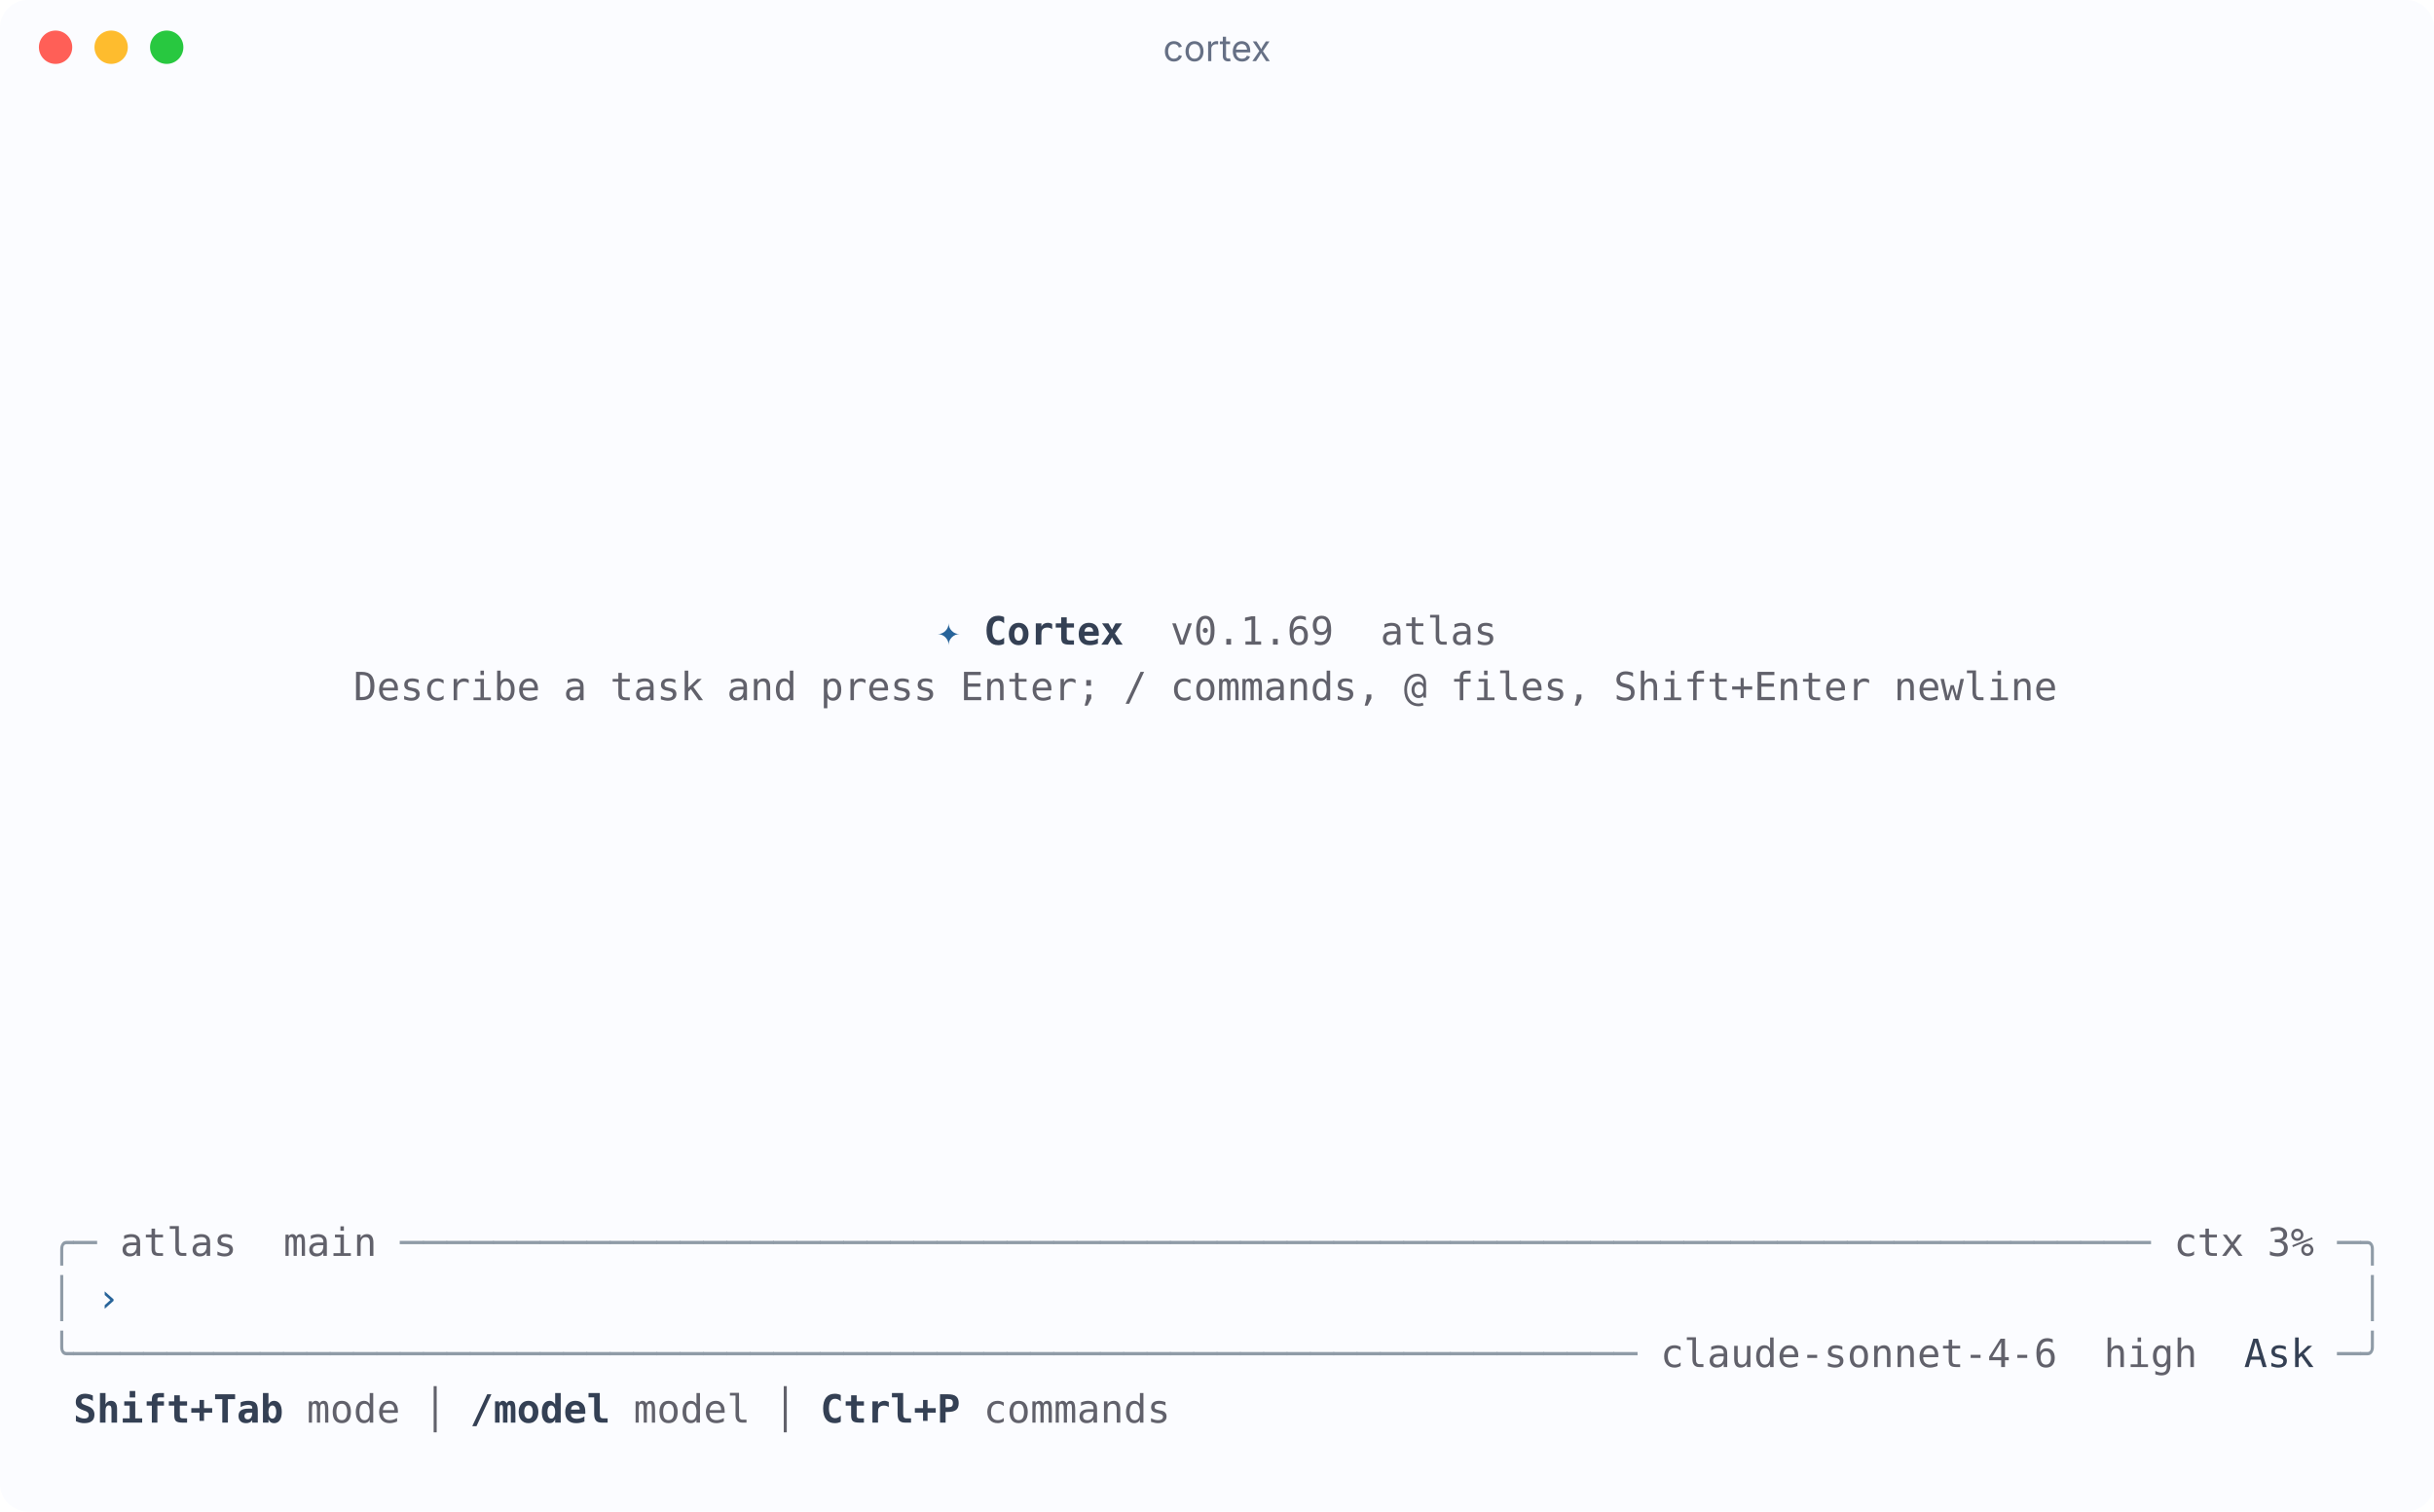
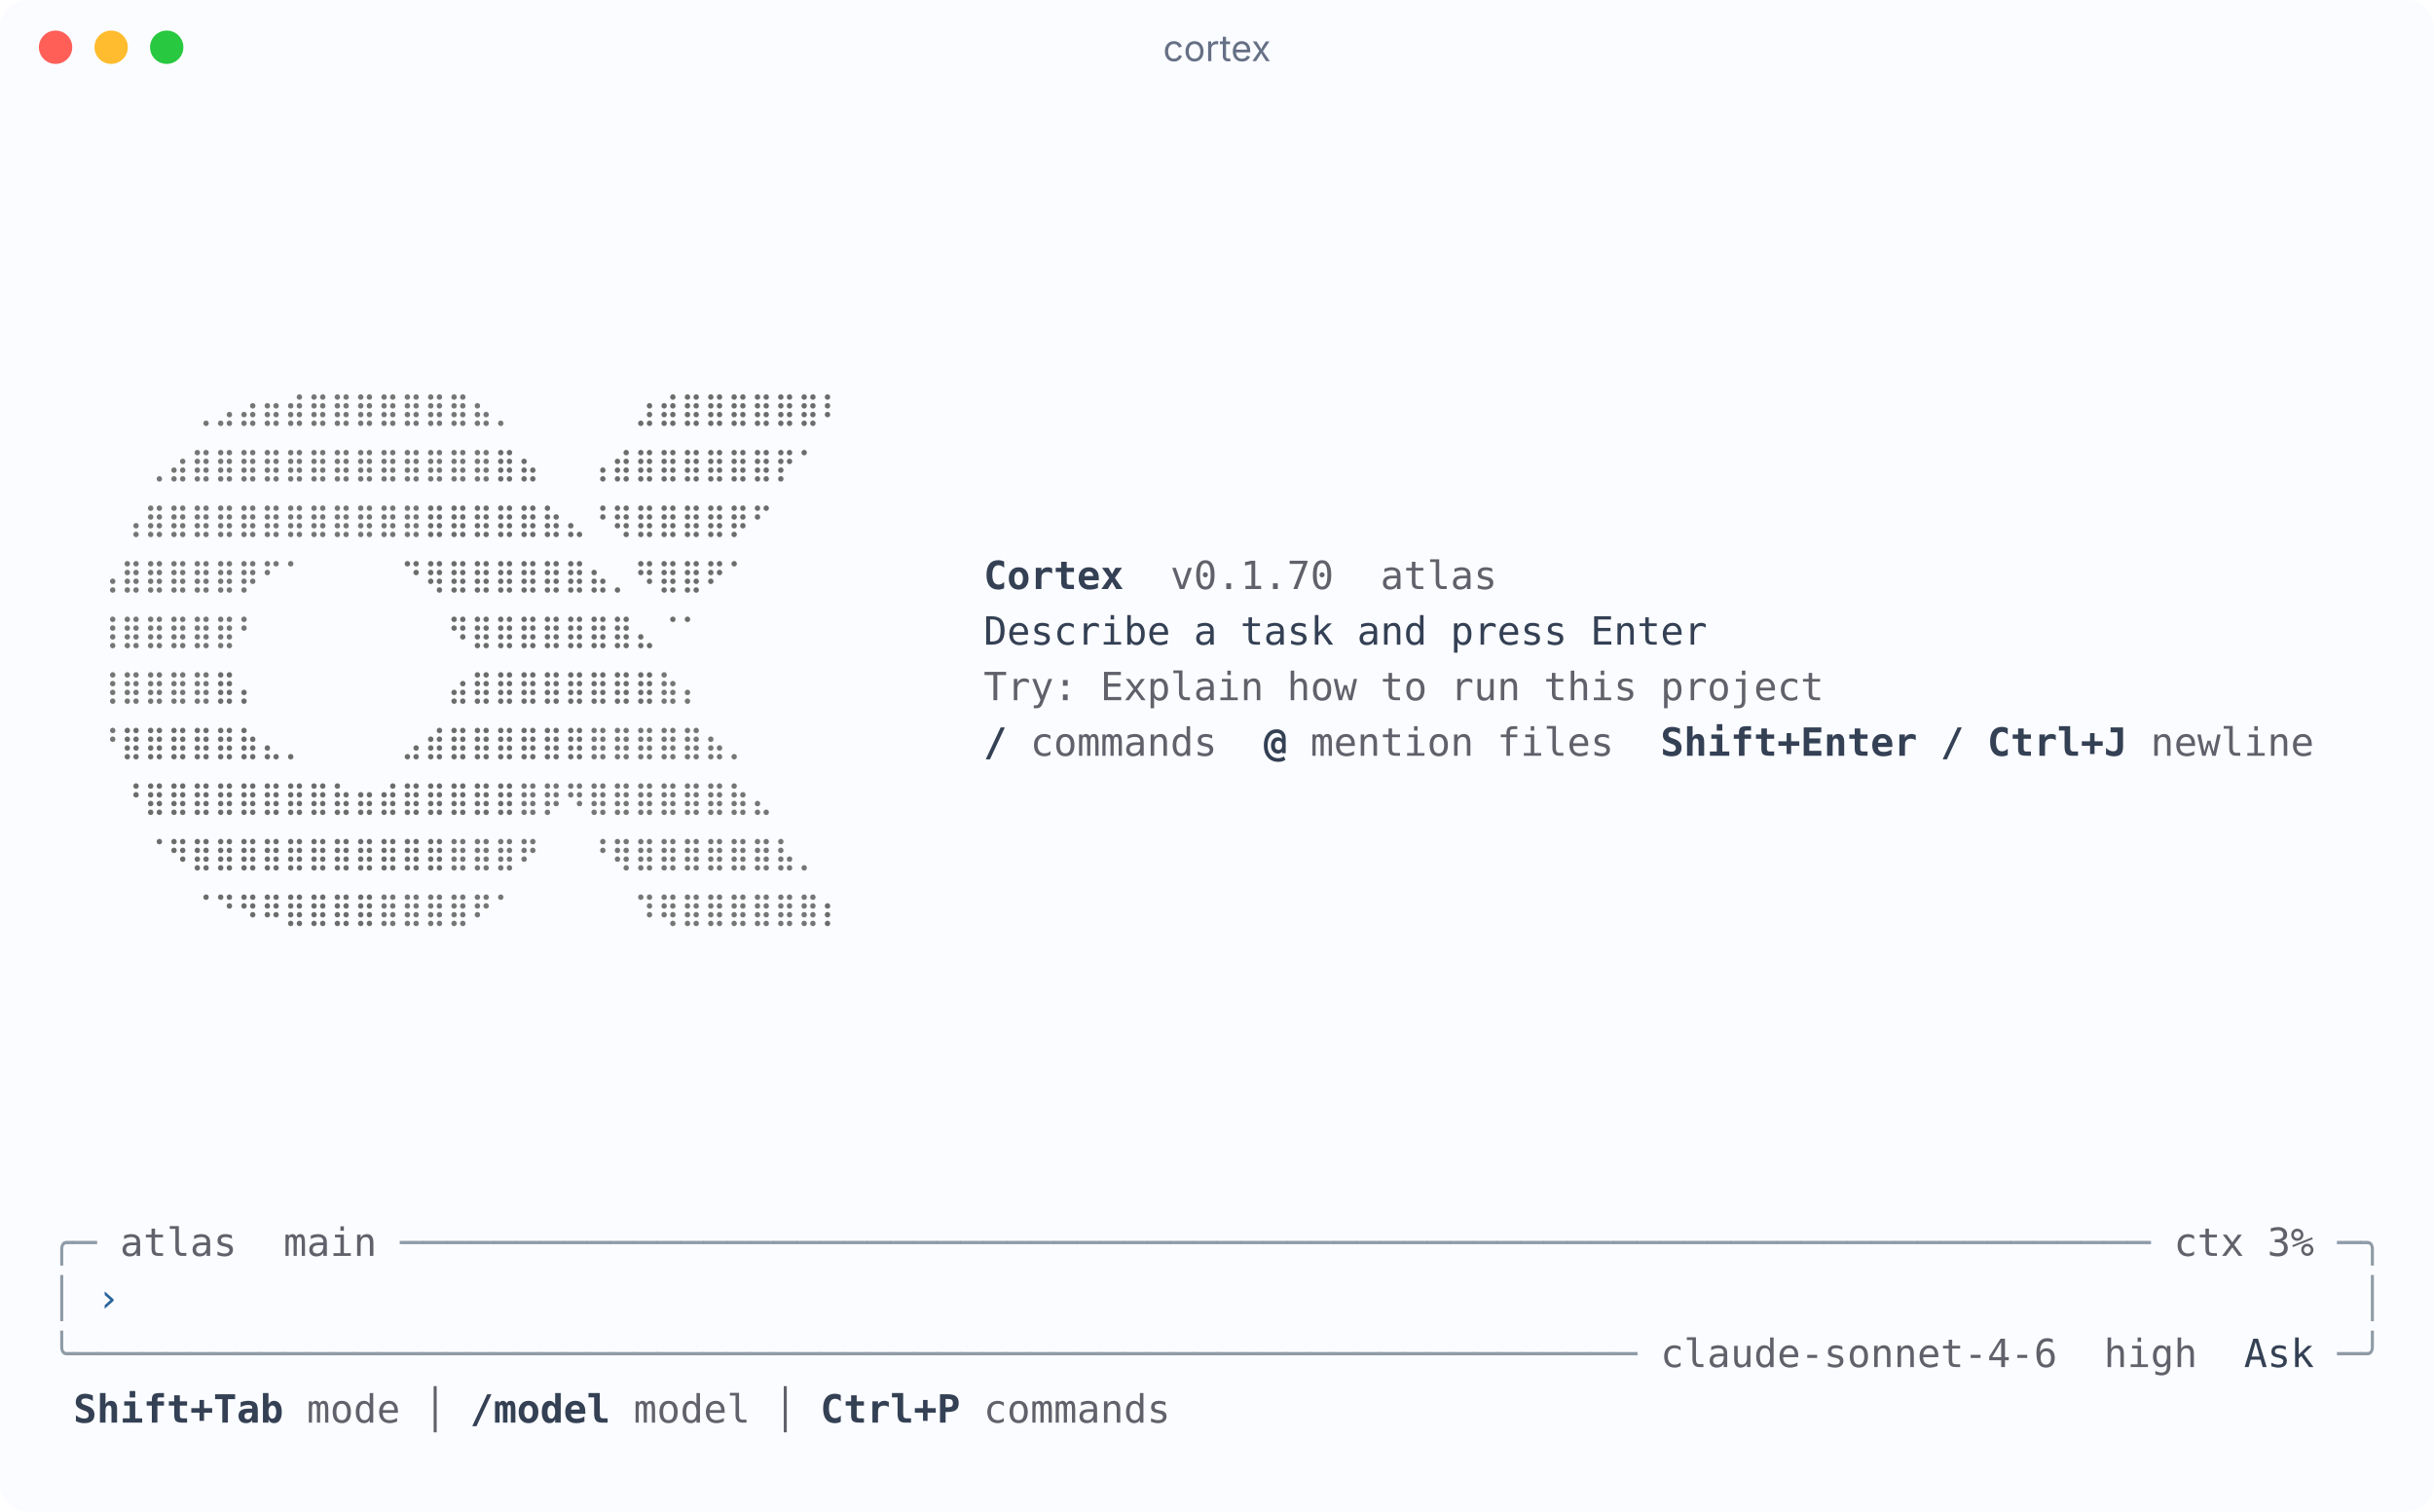
<svg xmlns="http://www.w3.org/2000/svg" width="876" height="544" viewBox="0 0 876 544" role="img" aria-label="cortex">
  <rect width="876" height="544" rx="10" fill="#fbfcff" />
  <circle cx="20" cy="17" r="6" fill="#ff5f57" />
  <circle cx="40" cy="17" r="6" fill="#febc2e" />
  <circle cx="60" cy="17" r="6" fill="#28c840" />
  <text x="438" y="22" text-anchor="middle" fill="#667085" font-family="-apple-system, Segoe UI, sans-serif" font-size="13">cortex</text>
  <g font-family="'SF Mono', Menlo, Consolas, 'DejaVu Sans Mono', 'PingFang SC', 'Noto Sans Mono CJK SC', monospace" font-size="14" xml:space="preserve">
-     <text x="337.2" y="232" fill="#28649a">✦</text>
-     <text x="354" y="232" fill="#344054" font-weight="700">C</text>
-     <text x="362.4" y="232" fill="#344054" font-weight="700">o</text>
-     <text x="370.8" y="232" fill="#344054" font-weight="700">r</text>
-     <text x="379.2" y="232" fill="#344054" font-weight="700">t</text>
-     <text x="387.6" y="232" fill="#344054" font-weight="700">e</text>
-     <text x="396" y="232" fill="#344054" font-weight="700">x</text>
-     <text x="421.2" y="232" fill="#61616b">v</text>
-     <text x="429.6" y="232" fill="#61616b">0</text>
-     <text x="438" y="232" fill="#61616b">.</text>
-     <text x="446.4" y="232" fill="#61616b">1</text>
-     <text x="454.8" y="232" fill="#61616b">.</text>
-     <text x="463.2" y="232" fill="#61616b">6</text>
-     <text x="471.6" y="232" fill="#61616b">9</text>
-     <text x="496.8" y="232" fill="#61616b">a</text>
-     <text x="505.2" y="232" fill="#61616b">t</text>
-     <text x="513.6" y="232" fill="#61616b">l</text>
-     <text x="522" y="232" fill="#61616b">a</text>
-     <text x="530.4" y="232" fill="#61616b">s</text>
-     <text x="127.2" y="252" fill="#61616b">D</text>
-     <text x="135.6" y="252" fill="#61616b">e</text>
-     <text x="144" y="252" fill="#61616b">s</text>
-     <text x="152.4" y="252" fill="#61616b">c</text>
-     <text x="160.8" y="252" fill="#61616b">r</text>
-     <text x="169.2" y="252" fill="#61616b">i</text>
-     <text x="177.6" y="252" fill="#61616b">b</text>
-     <text x="186" y="252" fill="#61616b">e</text>
-     <text x="202.8" y="252" fill="#61616b">a</text>
-     <text x="219.6" y="252" fill="#61616b">t</text>
-     <text x="228" y="252" fill="#61616b">a</text>
-     <text x="236.4" y="252" fill="#61616b">s</text>
-     <text x="244.8" y="252" fill="#61616b">k</text>
-     <text x="261.6" y="252" fill="#61616b">a</text>
-     <text x="270" y="252" fill="#61616b">n</text>
-     <text x="278.4" y="252" fill="#61616b">d</text>
-     <text x="295.2" y="252" fill="#61616b">p</text>
-     <text x="303.6" y="252" fill="#61616b">r</text>
-     <text x="312" y="252" fill="#61616b">e</text>
-     <text x="320.4" y="252" fill="#61616b">s</text>
-     <text x="328.8" y="252" fill="#61616b">s</text>
-     <text x="345.6" y="252" fill="#61616b">E</text>
-     <text x="354" y="252" fill="#61616b">n</text>
-     <text x="362.4" y="252" fill="#61616b">t</text>
-     <text x="370.8" y="252" fill="#61616b">e</text>
-     <text x="379.2" y="252" fill="#61616b">r</text>
-     <text x="387.6" y="252" fill="#61616b">;</text>
-     <text x="404.4" y="252" fill="#61616b">/</text>
-     <text x="421.2" y="252" fill="#61616b">c</text>
-     <text x="429.6" y="252" fill="#61616b">o</text>
-     <text x="438" y="252" fill="#61616b">m</text>
-     <text x="446.4" y="252" fill="#61616b">m</text>
-     <text x="454.8" y="252" fill="#61616b">a</text>
-     <text x="463.2" y="252" fill="#61616b">n</text>
-     <text x="471.6" y="252" fill="#61616b">d</text>
-     <text x="480" y="252" fill="#61616b">s</text>
-     <text x="488.4" y="252" fill="#61616b">,</text>
-     <text x="505.2" y="252" fill="#61616b">@</text>
-     <text x="522" y="252" fill="#61616b">f</text>
-     <text x="530.4" y="252" fill="#61616b">i</text>
-     <text x="538.8" y="252" fill="#61616b">l</text>
-     <text x="547.2" y="252" fill="#61616b">e</text>
-     <text x="555.6" y="252" fill="#61616b">s</text>
-     <text x="564" y="252" fill="#61616b">,</text>
-     <text x="580.8" y="252" fill="#61616b">S</text>
-     <text x="589.2" y="252" fill="#61616b">h</text>
-     <text x="597.6" y="252" fill="#61616b">i</text>
-     <text x="606" y="252" fill="#61616b">f</text>
-     <text x="614.4" y="252" fill="#61616b">t</text>
-     <text x="622.8" y="252" fill="#61616b">+</text>
-     <text x="631.2" y="252" fill="#61616b">E</text>
-     <text x="639.6" y="252" fill="#61616b">n</text>
+     <text x="68.4" y="152" fill="#767676">⢀</text>
+     <text x="76.8" y="152" fill="#767676">⣠</text>
+     <text x="85.2" y="152" fill="#767676">⣴</text>
+     <text x="93.6" y="152" fill="#767676">⣶</text>
+     <text x="102" y="152" fill="#767676">⣾</text>
+     <text x="110.4" y="152" fill="#767676">⣿</text>
+     <text x="118.8" y="152" fill="#767676">⣿</text>
+     <text x="127.2" y="152" fill="#767676">⣿</text>
+     <text x="135.6" y="152" fill="#767676">⣿</text>
+     <text x="144" y="152" fill="#767676">⣿</text>
+     <text x="152.4" y="152" fill="#767676">⣿</text>
+     <text x="160.8" y="152" fill="#767676">⣿</text>
+     <text x="169.2" y="152" fill="#767676">⣦</text>
+     <text x="177.6" y="152" fill="#767676">⡀</text>
+     <text x="228" y="152" fill="#6c6c6c">⣰</text>
+     <text x="236.4" y="152" fill="#6c6c6c">⣾</text>
+     <text x="244.8" y="152" fill="#6c6c6c">⣿</text>
+     <text x="253.2" y="152" fill="#6c6c6c">⣿</text>
+     <text x="261.6" y="152" fill="#6c6c6c">⣿</text>
+     <text x="270" y="152" fill="#6c6c6c">⣿</text>
+     <text x="278.4" y="152" fill="#6c6c6c">⣿</text>
+     <text x="286.8" y="152" fill="#6c6c6c">⣿</text>
+     <text x="295.2" y="152" fill="#6c6c6c">⠇</text>
+     <text x="51.6" y="172" fill="#767676">⢀</text>
+     <text x="60" y="172" fill="#767676">⣴</text>
+     <text x="68.4" y="172" fill="#767676">⣿</text>
+     <text x="76.8" y="172" fill="#767676">⣿</text>
+     <text x="85.2" y="172" fill="#767676">⣿</text>
+     <text x="93.6" y="172" fill="#767676">⣿</text>
+     <text x="102" y="172" fill="#767676">⣿</text>
+     <text x="110.4" y="172" fill="#767676">⣿</text>
+     <text x="118.8" y="172" fill="#767676">⣿</text>
+     <text x="127.2" y="172" fill="#767676">⣿</text>
+     <text x="135.6" y="172" fill="#767676">⣿</text>
+     <text x="144" y="172" fill="#767676">⣿</text>
+     <text x="152.4" y="172" fill="#767676">⣿</text>
+     <text x="160.8" y="172" fill="#767676">⣿</text>
+     <text x="169.2" y="172" fill="#767676">⣿</text>
+     <text x="177.6" y="172" fill="#6c6c6c">⣿</text>
+     <text x="186" y="172" fill="#6c6c6c">⣦</text>
+     <text x="211.2" y="172" fill="#6c6c6c">⢠</text>
+     <text x="219.6" y="172" fill="#6c6c6c">⣾</text>
+     <text x="228" y="172" fill="#6c6c6c">⣿</text>
+     <text x="236.4" y="172" fill="#6c6c6c">⣿</text>
+     <text x="244.8" y="172" fill="#6c6c6c">⣿</text>
+     <text x="253.2" y="172" fill="#6c6c6c">⣿</text>
+     <text x="261.6" y="172" fill="#6c6c6c">⣿</text>
+     <text x="270" y="172" fill="#6c6c6c">⣿</text>
+     <text x="278.4" y="172" fill="#6c6c6c">⡟</text>
+     <text x="286.8" y="172" fill="#6c6c6c">⠁</text>
+     <text x="43.2" y="192" fill="#767676">⢠</text>
+     <text x="51.6" y="192" fill="#767676">⣿</text>
+     <text x="60" y="192" fill="#767676">⣿</text>
+     <text x="68.4" y="192" fill="#767676">⣿</text>
+     <text x="76.8" y="192" fill="#767676">⣿</text>
+     <text x="85.2" y="192" fill="#767676">⣿</text>
+     <text x="93.6" y="192" fill="#767676">⣿</text>
+     <text x="102" y="192" fill="#767676">⣿</text>
+     <text x="110.4" y="192" fill="#767676">⣿</text>
+     <text x="118.8" y="192" fill="#767676">⣿</text>
+     <text x="127.2" y="192" fill="#767676">⣿</text>
+     <text x="135.6" y="192" fill="#767676">⣿</text>
+     <text x="144" y="192" fill="#767676">⣿</text>
+     <text x="152.4" y="192" fill="#6c6c6c">⣿</text>
+     <text x="160.8" y="192" fill="#6c6c6c">⣿</text>
+     <text x="169.2" y="192" fill="#6c6c6c">⣿</text>
+     <text x="177.6" y="192" fill="#6c6c6c">⣿</text>
+     <text x="186" y="192" fill="#6c6c6c">⣿</text>
+     <text x="194.4" y="192" fill="#6c6c6c">⣷</text>
+     <text x="202.8" y="192" fill="#6c6c6c">⣄</text>
+     <text x="211.2" y="192" fill="#6c6c6c">⠘</text>
+     <text x="219.6" y="192" fill="#6c6c6c">⢿</text>
+     <text x="228" y="192" fill="#6c6c6c">⣿</text>
+     <text x="236.4" y="192" fill="#6c6c6c">⣿</text>
+     <text x="244.8" y="192" fill="#6c6c6c">⣿</text>
+     <text x="253.2" y="192" fill="#6c6c6c">⣿</text>
+     <text x="261.6" y="192" fill="#6c6c6c">⡿</text>
+     <text x="270" y="192" fill="#6c6c6c">⠋</text>
+     <text x="34.8" y="212" fill="#767676">⢠</text>
+     <text x="43.2" y="212" fill="#767676">⣿</text>
+     <text x="51.6" y="212" fill="#767676">⣿</text>
+     <text x="60" y="212" fill="#767676">⣿</text>
+     <text x="68.4" y="212" fill="#767676">⣿</text>
+     <text x="76.8" y="212" fill="#767676">⣿</text>
+     <text x="85.2" y="212" fill="#767676">⡿</text>
+     <text x="93.6" y="212" fill="#767676">⠋</text>
+     <text x="102" y="212" fill="#767676">⠁</text>
+     <text x="144" y="212" fill="#6c6c6c">⠙</text>
+     <text x="152.4" y="212" fill="#6c6c6c">⢿</text>
+     <text x="160.8" y="212" fill="#6c6c6c">⣿</text>
+     <text x="169.2" y="212" fill="#6c6c6c">⣿</text>
+     <text x="177.6" y="212" fill="#6c6c6c">⣿</text>
+     <text x="186" y="212" fill="#6c6c6c">⣿</text>
+     <text x="194.4" y="212" fill="#6c6c6c">⣿</text>
+     <text x="202.8" y="212" fill="#6c6c6c">⣿</text>
+     <text x="211.2" y="212" fill="#6c6c6c">⣦</text>
+     <text x="219.6" y="212" fill="#6c6c6c">⡀</text>
+     <text x="228" y="212" fill="#6c6c6c">⠻</text>
+     <text x="236.4" y="212" fill="#6c6c6c">⣿</text>
+     <text x="244.8" y="212" fill="#6c6c6c">⣿</text>
+     <text x="253.2" y="212" fill="#6c6c6c">⠟</text>
+     <text x="261.6" y="212" fill="#6c6c6c">⠁</text>
+     <text x="354" y="212" fill="#344054" font-weight="700">C</text>
+     <text x="362.4" y="212" fill="#344054" font-weight="700">o</text>
+     <text x="370.8" y="212" fill="#344054" font-weight="700">r</text>
+     <text x="379.2" y="212" fill="#344054" font-weight="700">t</text>
+     <text x="387.6" y="212" fill="#344054" font-weight="700">e</text>
+     <text x="396" y="212" fill="#344054" font-weight="700">x</text>
+     <text x="421.2" y="212" fill="#61616b">v</text>
+     <text x="429.6" y="212" fill="#61616b">0</text>
+     <text x="438" y="212" fill="#61616b">.</text>
+     <text x="446.4" y="212" fill="#61616b">1</text>
+     <text x="454.8" y="212" fill="#61616b">.</text>
+     <text x="463.2" y="212" fill="#61616b">7</text>
+     <text x="471.6" y="212" fill="#61616b">0</text>
+     <text x="496.8" y="212" fill="#61616b">a</text>
+     <text x="505.2" y="212" fill="#61616b">t</text>
+     <text x="513.6" y="212" fill="#61616b">l</text>
+     <text x="522" y="212" fill="#61616b">a</text>
+     <text x="530.4" y="212" fill="#61616b">s</text>
+     <text x="34.8" y="232" fill="#767676">⢸</text>
+     <text x="43.2" y="232" fill="#767676">⣿</text>
+     <text x="51.6" y="232" fill="#767676">⣿</text>
+     <text x="60" y="232" fill="#767676">⣿</text>
+     <text x="68.4" y="232" fill="#767676">⣿</text>
+     <text x="76.8" y="232" fill="#767676">⣿</text>
+     <text x="85.2" y="232" fill="#767676">⠃</text>
+     <text x="160.8" y="232" fill="#6c6c6c">⠻</text>
+     <text x="169.2" y="232" fill="#6c6c6c">⣿</text>
+     <text x="177.6" y="232" fill="#6c6c6c">⣿</text>
+     <text x="186" y="232" fill="#6c6c6c">⣿</text>
+     <text x="194.4" y="232" fill="#6c6c6c">⣿</text>
+     <text x="202.8" y="232" fill="#6c6c6c">⣿</text>
+     <text x="211.2" y="232" fill="#6c6c6c">⣿</text>
+     <text x="219.6" y="232" fill="#6c6c6c">⣿</text>
+     <text x="228" y="232" fill="#6c6c6c">⣄</text>
+     <text x="236.4" y="232" fill="#6c6c6c">⠈</text>
+     <text x="244.8" y="232" fill="#6c6c6c">⠁</text>
+     <text x="354" y="232" fill="#344054">D</text>
+     <text x="362.4" y="232" fill="#344054">e</text>
+     <text x="370.8" y="232" fill="#344054">s</text>
+     <text x="379.2" y="232" fill="#344054">c</text>
+     <text x="387.6" y="232" fill="#344054">r</text>
+     <text x="396" y="232" fill="#344054">i</text>
+     <text x="404.4" y="232" fill="#344054">b</text>
+     <text x="412.8" y="232" fill="#344054">e</text>
+     <text x="429.6" y="232" fill="#344054">a</text>
+     <text x="446.4" y="232" fill="#344054">t</text>
+     <text x="454.8" y="232" fill="#344054">a</text>
+     <text x="463.2" y="232" fill="#344054">s</text>
+     <text x="471.6" y="232" fill="#344054">k</text>
+     <text x="488.4" y="232" fill="#344054">a</text>
+     <text x="496.8" y="232" fill="#344054">n</text>
+     <text x="505.2" y="232" fill="#344054">d</text>
+     <text x="522" y="232" fill="#344054">p</text>
+     <text x="530.4" y="232" fill="#344054">r</text>
+     <text x="538.8" y="232" fill="#344054">e</text>
+     <text x="547.2" y="232" fill="#344054">s</text>
+     <text x="555.6" y="232" fill="#344054">s</text>
+     <text x="572.4" y="232" fill="#344054">E</text>
+     <text x="580.8" y="232" fill="#344054">n</text>
+     <text x="589.2" y="232" fill="#344054">t</text>
+     <text x="597.6" y="232" fill="#344054">e</text>
+     <text x="606" y="232" fill="#344054">r</text>
+     <text x="34.8" y="252" fill="#767676">⢸</text>
+     <text x="43.2" y="252" fill="#767676">⣿</text>
+     <text x="51.6" y="252" fill="#767676">⣿</text>
+     <text x="60" y="252" fill="#767676">⣿</text>
+     <text x="68.4" y="252" fill="#767676">⣿</text>
+     <text x="76.8" y="252" fill="#6c6c6c">⣿</text>
+     <text x="85.2" y="252" fill="#6c6c6c">⡄</text>
+     <text x="160.8" y="252" fill="#6c6c6c">⣴</text>
+     <text x="169.2" y="252" fill="#6c6c6c">⣿</text>
+     <text x="177.6" y="252" fill="#6c6c6c">⣿</text>
+     <text x="186" y="252" fill="#6c6c6c">⣿</text>
+     <text x="194.4" y="252" fill="#6c6c6c">⣿</text>
+     <text x="202.8" y="252" fill="#6c6c6c">⣿</text>
+     <text x="211.2" y="252" fill="#6c6c6c">⣿</text>
+     <text x="219.6" y="252" fill="#6c6c6c">⣿</text>
+     <text x="228" y="252" fill="#6c6c6c">⣿</text>
+     <text x="236.4" y="252" fill="#767676">⣷</text>
+     <text x="244.8" y="252" fill="#767676">⡄</text>
+     <text x="354" y="252" fill="#61616b">T</text>
+     <text x="362.4" y="252" fill="#61616b">r</text>
+     <text x="370.8" y="252" fill="#61616b">y</text>
+     <text x="379.2" y="252" fill="#61616b">:</text>
+     <text x="396" y="252" fill="#61616b">E</text>
+     <text x="404.4" y="252" fill="#61616b">x</text>
+     <text x="412.8" y="252" fill="#61616b">p</text>
+     <text x="421.2" y="252" fill="#61616b">l</text>
+     <text x="429.6" y="252" fill="#61616b">a</text>
+     <text x="438" y="252" fill="#61616b">i</text>
+     <text x="446.4" y="252" fill="#61616b">n</text>
+     <text x="463.2" y="252" fill="#61616b">h</text>
+     <text x="471.6" y="252" fill="#61616b">o</text>
+     <text x="480" y="252" fill="#61616b">w</text>
+     <text x="496.8" y="252" fill="#61616b">t</text>
+     <text x="505.2" y="252" fill="#61616b">o</text>
+     <text x="522" y="252" fill="#61616b">r</text>
+     <text x="530.4" y="252" fill="#61616b">u</text>
+     <text x="538.8" y="252" fill="#61616b">n</text>
+     <text x="555.6" y="252" fill="#61616b">t</text>
+     <text x="564" y="252" fill="#61616b">h</text>
+     <text x="572.4" y="252" fill="#61616b">i</text>
+     <text x="580.8" y="252" fill="#61616b">s</text>
+     <text x="597.6" y="252" fill="#61616b">p</text>
+     <text x="606" y="252" fill="#61616b">r</text>
+     <text x="614.4" y="252" fill="#61616b">o</text>
+     <text x="622.8" y="252" fill="#61616b">j</text>
+     <text x="631.2" y="252" fill="#61616b">e</text>
+     <text x="639.6" y="252" fill="#61616b">c</text>
    <text x="648" y="252" fill="#61616b">t</text>
-     <text x="656.4" y="252" fill="#61616b">e</text>
-     <text x="664.8" y="252" fill="#61616b">r</text>
-     <text x="681.6" y="252" fill="#61616b">n</text>
-     <text x="690" y="252" fill="#61616b">e</text>
-     <text x="698.4" y="252" fill="#61616b">w</text>
-     <text x="706.8" y="252" fill="#61616b">l</text>
-     <text x="715.2" y="252" fill="#61616b">i</text>
-     <text x="723.6" y="252" fill="#61616b">n</text>
-     <text x="732" y="252" fill="#61616b">e</text>
+     <text x="34.8" y="272" fill="#767676">⠘</text>
+     <text x="43.2" y="272" fill="#6c6c6c">⣿</text>
+     <text x="51.6" y="272" fill="#6c6c6c">⣿</text>
+     <text x="60" y="272" fill="#6c6c6c">⣿</text>
+     <text x="68.4" y="272" fill="#6c6c6c">⣿</text>
+     <text x="76.8" y="272" fill="#6c6c6c">⣿</text>
+     <text x="85.2" y="272" fill="#6c6c6c">⣷</text>
+     <text x="93.6" y="272" fill="#6c6c6c">⣄</text>
+     <text x="102" y="272" fill="#6c6c6c">⡀</text>
+     <text x="144" y="272" fill="#6c6c6c">⣠</text>
+     <text x="152.4" y="272" fill="#6c6c6c">⣾</text>
+     <text x="160.8" y="272" fill="#6c6c6c">⣿</text>
+     <text x="169.2" y="272" fill="#6c6c6c">⣿</text>
+     <text x="177.6" y="272" fill="#6c6c6c">⣿</text>
+     <text x="186" y="272" fill="#6c6c6c">⣿</text>
+     <text x="194.4" y="272" fill="#6c6c6c">⣿</text>
+     <text x="202.8" y="272" fill="#6c6c6c">⣿</text>
+     <text x="211.2" y="272" fill="#767676">⣿</text>
+     <text x="219.6" y="272" fill="#767676">⣿</text>
+     <text x="228" y="272" fill="#767676">⣿</text>
+     <text x="236.4" y="272" fill="#767676">⣿</text>
+     <text x="244.8" y="272" fill="#767676">⣿</text>
+     <text x="253.2" y="272" fill="#767676">⣦</text>
+     <text x="261.6" y="272" fill="#767676">⡀</text>
+     <text x="354" y="272" fill="#344054" font-weight="700">/</text>
+     <text x="370.8" y="272" fill="#61616b">c</text>
+     <text x="379.2" y="272" fill="#61616b">o</text>
+     <text x="387.6" y="272" fill="#61616b">m</text>
+     <text x="396" y="272" fill="#61616b">m</text>
+     <text x="404.4" y="272" fill="#61616b">a</text>
+     <text x="412.8" y="272" fill="#61616b">n</text>
+     <text x="421.2" y="272" fill="#61616b">d</text>
+     <text x="429.6" y="272" fill="#61616b">s</text>
+     <text x="454.8" y="272" fill="#344054" font-weight="700">@</text>
+     <text x="471.6" y="272" fill="#61616b">m</text>
+     <text x="480" y="272" fill="#61616b">e</text>
+     <text x="488.4" y="272" fill="#61616b">n</text>
+     <text x="496.8" y="272" fill="#61616b">t</text>
+     <text x="505.2" y="272" fill="#61616b">i</text>
+     <text x="513.6" y="272" fill="#61616b">o</text>
+     <text x="522" y="272" fill="#61616b">n</text>
+     <text x="538.8" y="272" fill="#61616b">f</text>
+     <text x="547.2" y="272" fill="#61616b">i</text>
+     <text x="555.6" y="272" fill="#61616b">l</text>
+     <text x="564" y="272" fill="#61616b">e</text>
+     <text x="572.4" y="272" fill="#61616b">s</text>
+     <text x="597.6" y="272" fill="#344054" font-weight="700">S</text>
+     <text x="606" y="272" fill="#344054" font-weight="700">h</text>
+     <text x="614.4" y="272" fill="#344054" font-weight="700">i</text>
+     <text x="622.8" y="272" fill="#344054" font-weight="700">f</text>
+     <text x="631.2" y="272" fill="#344054" font-weight="700">t</text>
+     <text x="639.6" y="272" fill="#344054" font-weight="700">+</text>
+     <text x="648" y="272" fill="#344054" font-weight="700">E</text>
+     <text x="656.4" y="272" fill="#344054" font-weight="700">n</text>
+     <text x="664.8" y="272" fill="#344054" font-weight="700">t</text>
+     <text x="673.2" y="272" fill="#344054" font-weight="700">e</text>
+     <text x="681.6" y="272" fill="#344054" font-weight="700">r</text>
+     <text x="698.4" y="272" fill="#344054" font-weight="700">/</text>
+     <text x="715.2" y="272" fill="#344054" font-weight="700">C</text>
+     <text x="723.6" y="272" fill="#344054" font-weight="700">t</text>
+     <text x="732" y="272" fill="#344054" font-weight="700">r</text>
+     <text x="740.4" y="272" fill="#344054" font-weight="700">l</text>
+     <text x="748.8" y="272" fill="#344054" font-weight="700">+</text>
+     <text x="757.2" y="272" fill="#344054" font-weight="700">J</text>
+     <text x="774" y="272" fill="#61616b">n</text>
+     <text x="782.4" y="272" fill="#61616b">e</text>
+     <text x="790.8" y="272" fill="#61616b">w</text>
+     <text x="799.2" y="272" fill="#61616b">l</text>
+     <text x="807.6" y="272" fill="#61616b">i</text>
+     <text x="816" y="272" fill="#61616b">n</text>
+     <text x="824.4" y="272" fill="#61616b">e</text>
+     <text x="43.2" y="292" fill="#6c6c6c">⠘</text>
+     <text x="51.6" y="292" fill="#6c6c6c">⣿</text>
+     <text x="60" y="292" fill="#6c6c6c">⣿</text>
+     <text x="68.4" y="292" fill="#6c6c6c">⣿</text>
+     <text x="76.8" y="292" fill="#6c6c6c">⣿</text>
+     <text x="85.2" y="292" fill="#6c6c6c">⣿</text>
+     <text x="93.6" y="292" fill="#6c6c6c">⣿</text>
+     <text x="102" y="292" fill="#6c6c6c">⣿</text>
+     <text x="110.4" y="292" fill="#6c6c6c">⣿</text>
+     <text x="118.8" y="292" fill="#6c6c6c">⣷</text>
+     <text x="127.2" y="292" fill="#6c6c6c">⣶</text>
+     <text x="135.6" y="292" fill="#6c6c6c">⣾</text>
+     <text x="144" y="292" fill="#6c6c6c">⣿</text>
+     <text x="152.4" y="292" fill="#6c6c6c">⣿</text>
+     <text x="160.8" y="292" fill="#6c6c6c">⣿</text>
+     <text x="169.2" y="292" fill="#6c6c6c">⣿</text>
+     <text x="177.6" y="292" fill="#6c6c6c">⣿</text>
+     <text x="186" y="292" fill="#767676">⣿</text>
+     <text x="194.4" y="292" fill="#767676">⡿</text>
+     <text x="202.8" y="292" fill="#767676">⠻</text>
+     <text x="211.2" y="292" fill="#767676">⣿</text>
+     <text x="219.6" y="292" fill="#767676">⣿</text>
+     <text x="228" y="292" fill="#767676">⣿</text>
+     <text x="236.4" y="292" fill="#767676">⣿</text>
+     <text x="244.8" y="292" fill="#767676">⣿</text>
+     <text x="253.2" y="292" fill="#767676">⣿</text>
+     <text x="261.6" y="292" fill="#767676">⣷</text>
+     <text x="270" y="292" fill="#767676">⣄</text>
+     <text x="51.6" y="312" fill="#6c6c6c">⠈</text>
+     <text x="60" y="312" fill="#6c6c6c">⠻</text>
+     <text x="68.4" y="312" fill="#6c6c6c">⣿</text>
+     <text x="76.8" y="312" fill="#6c6c6c">⣿</text>
+     <text x="85.2" y="312" fill="#6c6c6c">⣿</text>
+     <text x="93.6" y="312" fill="#6c6c6c">⣿</text>
+     <text x="102" y="312" fill="#6c6c6c">⣿</text>
+     <text x="110.4" y="312" fill="#6c6c6c">⣿</text>
+     <text x="118.8" y="312" fill="#6c6c6c">⣿</text>
+     <text x="127.2" y="312" fill="#6c6c6c">⣿</text>
+     <text x="135.6" y="312" fill="#6c6c6c">⣿</text>
+     <text x="144" y="312" fill="#6c6c6c">⣿</text>
+     <text x="152.4" y="312" fill="#6c6c6c">⣿</text>
+     <text x="160.8" y="312" fill="#767676">⣿</text>
+     <text x="169.2" y="312" fill="#767676">⣿</text>
+     <text x="177.6" y="312" fill="#767676">⣿</text>
+     <text x="186" y="312" fill="#767676">⠟</text>
+     <text x="211.2" y="312" fill="#767676">⠘</text>
+     <text x="219.6" y="312" fill="#767676">⢿</text>
+     <text x="228" y="312" fill="#767676">⣿</text>
+     <text x="236.4" y="312" fill="#767676">⣿</text>
+     <text x="244.8" y="312" fill="#767676">⣿</text>
+     <text x="253.2" y="312" fill="#767676">⣿</text>
+     <text x="261.6" y="312" fill="#767676">⣿</text>
+     <text x="270" y="312" fill="#767676">⣿</text>
+     <text x="278.4" y="312" fill="#767676">⣧</text>
+     <text x="286.8" y="312" fill="#767676">⡀</text>
+     <text x="68.4" y="332" fill="#6c6c6c">⠈</text>
+     <text x="76.8" y="332" fill="#6c6c6c">⠙</text>
+     <text x="85.2" y="332" fill="#6c6c6c">⠻</text>
+     <text x="93.6" y="332" fill="#6c6c6c">⠿</text>
+     <text x="102" y="332" fill="#6c6c6c">⣿</text>
+     <text x="110.4" y="332" fill="#6c6c6c">⣿</text>
+     <text x="118.8" y="332" fill="#6c6c6c">⣿</text>
+     <text x="127.2" y="332" fill="#6c6c6c">⣿</text>
+     <text x="135.6" y="332" fill="#767676">⣿</text>
+     <text x="144" y="332" fill="#767676">⣿</text>
+     <text x="152.4" y="332" fill="#767676">⣿</text>
+     <text x="160.8" y="332" fill="#767676">⣿</text>
+     <text x="169.2" y="332" fill="#767676">⠟</text>
+     <text x="177.6" y="332" fill="#767676">⠁</text>
+     <text x="228" y="332" fill="#767676">⠹</text>
+     <text x="236.4" y="332" fill="#767676">⢿</text>
+     <text x="244.8" y="332" fill="#767676">⣿</text>
+     <text x="253.2" y="332" fill="#767676">⣿</text>
+     <text x="261.6" y="332" fill="#767676">⣿</text>
+     <text x="270" y="332" fill="#767676">⣿</text>
+     <text x="278.4" y="332" fill="#767676">⣿</text>
+     <text x="286.8" y="332" fill="#767676">⣿</text>
+     <text x="295.2" y="332" fill="#6c6c6c">⡆</text>
    <text x="18" y="452" fill="#8f9ba7">╭</text>
    <text x="26.4" y="452" fill="#8f9ba7">─</text>
    <text x="43.2" y="452" fill="#61616b">a</text>
    <text x="51.6" y="452" fill="#61616b">t</text>
    <text x="60" y="452" fill="#61616b">l</text>
    <text x="68.4" y="452" fill="#61616b">a</text>
    <text x="76.8" y="452" fill="#61616b">s</text>
    <text x="102" y="452" fill="#61616b">m</text>
    <text x="110.4" y="452" fill="#61616b">a</text>
    <text x="118.8" y="452" fill="#61616b">i</text>
    <text x="127.2" y="452" fill="#61616b">n</text>
    <text x="144" y="452" fill="#8f9ba7">─</text>
    <text x="152.4" y="452" fill="#8f9ba7">─</text>
    <text x="160.8" y="452" fill="#8f9ba7">─</text>
    <text x="169.2" y="452" fill="#8f9ba7">─</text>
    <text x="177.6" y="452" fill="#8f9ba7">─</text>
    <text x="186" y="452" fill="#8f9ba7">─</text>
    <text x="194.4" y="452" fill="#8f9ba7">─</text>
    <text x="202.8" y="452" fill="#8f9ba7">─</text>
    <text x="211.2" y="452" fill="#8f9ba7">─</text>
    <text x="219.6" y="452" fill="#8f9ba7">─</text>
    <text x="228" y="452" fill="#8f9ba7">─</text>
    <text x="236.4" y="452" fill="#8f9ba7">─</text>
    <text x="244.8" y="452" fill="#8f9ba7">─</text>
    <text x="253.2" y="452" fill="#8f9ba7">─</text>
    <text x="261.6" y="452" fill="#8f9ba7">─</text>
    <text x="270" y="452" fill="#8f9ba7">─</text>
    <text x="278.4" y="452" fill="#8f9ba7">─</text>
    <text x="286.8" y="452" fill="#8f9ba7">─</text>
    <text x="295.2" y="452" fill="#8f9ba7">─</text>
    <text x="303.6" y="452" fill="#8f9ba7">─</text>
    <text x="312" y="452" fill="#8f9ba7">─</text>
    <text x="320.4" y="452" fill="#8f9ba7">─</text>
    <text x="328.8" y="452" fill="#8f9ba7">─</text>
    <text x="337.2" y="452" fill="#8f9ba7">─</text>
    <text x="345.6" y="452" fill="#8f9ba7">─</text>
    <text x="354" y="452" fill="#8f9ba7">─</text>
    <text x="362.4" y="452" fill="#8f9ba7">─</text>
    <text x="370.8" y="452" fill="#8f9ba7">─</text>
    <text x="379.2" y="452" fill="#8f9ba7">─</text>
    <text x="387.6" y="452" fill="#8f9ba7">─</text>
    <text x="396" y="452" fill="#8f9ba7">─</text>
    <text x="404.4" y="452" fill="#8f9ba7">─</text>
    <text x="412.8" y="452" fill="#8f9ba7">─</text>
    <text x="421.2" y="452" fill="#8f9ba7">─</text>
    <text x="429.6" y="452" fill="#8f9ba7">─</text>
    <text x="438" y="452" fill="#8f9ba7">─</text>
    <text x="446.4" y="452" fill="#8f9ba7">─</text>
    <text x="454.8" y="452" fill="#8f9ba7">─</text>
    <text x="463.2" y="452" fill="#8f9ba7">─</text>
    <text x="471.6" y="452" fill="#8f9ba7">─</text>
    <text x="480" y="452" fill="#8f9ba7">─</text>
    <text x="488.4" y="452" fill="#8f9ba7">─</text>
    <text x="496.8" y="452" fill="#8f9ba7">─</text>
    <text x="505.2" y="452" fill="#8f9ba7">─</text>
    <text x="513.6" y="452" fill="#8f9ba7">─</text>
    <text x="522" y="452" fill="#8f9ba7">─</text>
    <text x="530.4" y="452" fill="#8f9ba7">─</text>
    <text x="538.8" y="452" fill="#8f9ba7">─</text>
    <text x="547.2" y="452" fill="#8f9ba7">─</text>
    <text x="555.6" y="452" fill="#8f9ba7">─</text>
    <text x="564" y="452" fill="#8f9ba7">─</text>
    <text x="572.4" y="452" fill="#8f9ba7">─</text>
    <text x="580.8" y="452" fill="#8f9ba7">─</text>
    <text x="589.2" y="452" fill="#8f9ba7">─</text>
    <text x="597.6" y="452" fill="#8f9ba7">─</text>
    <text x="606" y="452" fill="#8f9ba7">─</text>
    <text x="614.4" y="452" fill="#8f9ba7">─</text>
    <text x="622.8" y="452" fill="#8f9ba7">─</text>
    <text x="631.2" y="452" fill="#8f9ba7">─</text>
    <text x="639.6" y="452" fill="#8f9ba7">─</text>
    <text x="648" y="452" fill="#8f9ba7">─</text>
    <text x="656.4" y="452" fill="#8f9ba7">─</text>
    <text x="664.8" y="452" fill="#8f9ba7">─</text>
    <text x="673.2" y="452" fill="#8f9ba7">─</text>
    <text x="681.6" y="452" fill="#8f9ba7">─</text>
    <text x="690" y="452" fill="#8f9ba7">─</text>
    <text x="698.4" y="452" fill="#8f9ba7">─</text>
    <text x="706.8" y="452" fill="#8f9ba7">─</text>
    <text x="715.2" y="452" fill="#8f9ba7">─</text>
    <text x="723.6" y="452" fill="#8f9ba7">─</text>
    <text x="732" y="452" fill="#8f9ba7">─</text>
    <text x="740.4" y="452" fill="#8f9ba7">─</text>
    <text x="748.8" y="452" fill="#8f9ba7">─</text>
    <text x="757.2" y="452" fill="#8f9ba7">─</text>
    <text x="765.6" y="452" fill="#8f9ba7">─</text>
    <text x="782.4" y="452" fill="#61616b">c</text>
    <text x="790.8" y="452" fill="#61616b">t</text>
    <text x="799.2" y="452" fill="#61616b">x</text>
    <text x="816" y="452" fill="#61616b">3</text>
    <text x="824.4" y="452" fill="#61616b">%</text>
    <text x="841.2" y="452" fill="#8f9ba7">─</text>
    <text x="849.6" y="452" fill="#8f9ba7">╮</text>
    <text x="18" y="472" fill="#8f9ba7">│</text>
    <text x="34.8" y="472" fill="#28649a">›</text>
    <text x="849.6" y="472" fill="#8f9ba7">│</text>
    <text x="18" y="492" fill="#8f9ba7">╰</text>
    <text x="26.4" y="492" fill="#8f9ba7">─</text>
    <text x="34.8" y="492" fill="#8f9ba7">─</text>
    <text x="43.2" y="492" fill="#8f9ba7">─</text>
    <text x="51.6" y="492" fill="#8f9ba7">─</text>
    <text x="60" y="492" fill="#8f9ba7">─</text>
    <text x="68.4" y="492" fill="#8f9ba7">─</text>
    <text x="76.8" y="492" fill="#8f9ba7">─</text>
    <text x="85.2" y="492" fill="#8f9ba7">─</text>
    <text x="93.6" y="492" fill="#8f9ba7">─</text>
    <text x="102" y="492" fill="#8f9ba7">─</text>
    <text x="110.4" y="492" fill="#8f9ba7">─</text>
    <text x="118.8" y="492" fill="#8f9ba7">─</text>
    <text x="127.2" y="492" fill="#8f9ba7">─</text>
    <text x="135.6" y="492" fill="#8f9ba7">─</text>
    <text x="144" y="492" fill="#8f9ba7">─</text>
    <text x="152.4" y="492" fill="#8f9ba7">─</text>
    <text x="160.8" y="492" fill="#8f9ba7">─</text>
    <text x="169.2" y="492" fill="#8f9ba7">─</text>
    <text x="177.6" y="492" fill="#8f9ba7">─</text>
    <text x="186" y="492" fill="#8f9ba7">─</text>
    <text x="194.4" y="492" fill="#8f9ba7">─</text>
    <text x="202.8" y="492" fill="#8f9ba7">─</text>
    <text x="211.2" y="492" fill="#8f9ba7">─</text>
    <text x="219.6" y="492" fill="#8f9ba7">─</text>
    <text x="228" y="492" fill="#8f9ba7">─</text>
    <text x="236.4" y="492" fill="#8f9ba7">─</text>
    <text x="244.8" y="492" fill="#8f9ba7">─</text>
    <text x="253.2" y="492" fill="#8f9ba7">─</text>
    <text x="261.6" y="492" fill="#8f9ba7">─</text>
    <text x="270" y="492" fill="#8f9ba7">─</text>
    <text x="278.4" y="492" fill="#8f9ba7">─</text>
    <text x="286.8" y="492" fill="#8f9ba7">─</text>
    <text x="295.2" y="492" fill="#8f9ba7">─</text>
    <text x="303.6" y="492" fill="#8f9ba7">─</text>
    <text x="312" y="492" fill="#8f9ba7">─</text>
    <text x="320.4" y="492" fill="#8f9ba7">─</text>
    <text x="328.8" y="492" fill="#8f9ba7">─</text>
    <text x="337.2" y="492" fill="#8f9ba7">─</text>
    <text x="345.6" y="492" fill="#8f9ba7">─</text>
    <text x="354" y="492" fill="#8f9ba7">─</text>
    <text x="362.4" y="492" fill="#8f9ba7">─</text>
    <text x="370.8" y="492" fill="#8f9ba7">─</text>
    <text x="379.2" y="492" fill="#8f9ba7">─</text>
    <text x="387.6" y="492" fill="#8f9ba7">─</text>
    <text x="396" y="492" fill="#8f9ba7">─</text>
    <text x="404.4" y="492" fill="#8f9ba7">─</text>
    <text x="412.8" y="492" fill="#8f9ba7">─</text>
    <text x="421.2" y="492" fill="#8f9ba7">─</text>
    <text x="429.6" y="492" fill="#8f9ba7">─</text>
    <text x="438" y="492" fill="#8f9ba7">─</text>
    <text x="446.4" y="492" fill="#8f9ba7">─</text>
    <text x="454.8" y="492" fill="#8f9ba7">─</text>
    <text x="463.2" y="492" fill="#8f9ba7">─</text>
    <text x="471.6" y="492" fill="#8f9ba7">─</text>
    <text x="480" y="492" fill="#8f9ba7">─</text>
    <text x="488.4" y="492" fill="#8f9ba7">─</text>
    <text x="496.8" y="492" fill="#8f9ba7">─</text>
    <text x="505.2" y="492" fill="#8f9ba7">─</text>
    <text x="513.6" y="492" fill="#8f9ba7">─</text>
    <text x="522" y="492" fill="#8f9ba7">─</text>
    <text x="530.4" y="492" fill="#8f9ba7">─</text>
    <text x="538.8" y="492" fill="#8f9ba7">─</text>
    <text x="547.2" y="492" fill="#8f9ba7">─</text>
    <text x="555.6" y="492" fill="#8f9ba7">─</text>
    <text x="564" y="492" fill="#8f9ba7">─</text>
    <text x="572.4" y="492" fill="#8f9ba7">─</text>
    <text x="580.8" y="492" fill="#8f9ba7">─</text>
    <text x="597.6" y="492" fill="#61616b">c</text>
    <text x="606" y="492" fill="#61616b">l</text>
    <text x="614.4" y="492" fill="#61616b">a</text>
    <text x="622.8" y="492" fill="#61616b">u</text>
    <text x="631.2" y="492" fill="#61616b">d</text>
    <text x="639.6" y="492" fill="#61616b">e</text>
    <text x="648" y="492" fill="#61616b">-</text>
    <text x="656.4" y="492" fill="#61616b">s</text>
    <text x="664.8" y="492" fill="#61616b">o</text>
    <text x="673.2" y="492" fill="#61616b">n</text>
    <text x="681.6" y="492" fill="#61616b">n</text>
    <text x="690" y="492" fill="#61616b">e</text>
    <text x="698.4" y="492" fill="#61616b">t</text>
    <text x="706.8" y="492" fill="#61616b">-</text>
    <text x="715.2" y="492" fill="#61616b">4</text>
    <text x="723.6" y="492" fill="#61616b">-</text>
    <text x="732" y="492" fill="#61616b">6</text>
    <text x="757.2" y="492" fill="#61616b">h</text>
    <text x="765.6" y="492" fill="#61616b">i</text>
    <text x="774" y="492" fill="#61616b">g</text>
    <text x="782.4" y="492" fill="#61616b">h</text>
    <text x="807.6" y="492" fill="#344054">A</text>
    <text x="816" y="492" fill="#344054">s</text>
    <text x="824.4" y="492" fill="#344054">k</text>
    <text x="841.2" y="492" fill="#8f9ba7">─</text>
    <text x="849.6" y="492" fill="#8f9ba7">╯</text>
    <text x="26.4" y="512" fill="#344054" font-weight="700">S</text>
    <text x="34.8" y="512" fill="#344054" font-weight="700">h</text>
    <text x="43.2" y="512" fill="#344054" font-weight="700">i</text>
    <text x="51.6" y="512" fill="#344054" font-weight="700">f</text>
    <text x="60" y="512" fill="#344054" font-weight="700">t</text>
    <text x="68.4" y="512" fill="#344054" font-weight="700">+</text>
    <text x="76.8" y="512" fill="#344054" font-weight="700">T</text>
    <text x="85.2" y="512" fill="#344054" font-weight="700">a</text>
    <text x="93.6" y="512" fill="#344054" font-weight="700">b</text>
    <text x="110.4" y="512" fill="#61616b">m</text>
    <text x="118.8" y="512" fill="#61616b">o</text>
    <text x="127.2" y="512" fill="#61616b">d</text>
    <text x="135.6" y="512" fill="#61616b">e</text>
    <text x="152.4" y="512" fill="#61616b">│</text>
    <text x="169.2" y="512" fill="#344054" font-weight="700">/</text>
    <text x="177.6" y="512" fill="#344054" font-weight="700">m</text>
    <text x="186" y="512" fill="#344054" font-weight="700">o</text>
    <text x="194.4" y="512" fill="#344054" font-weight="700">d</text>
    <text x="202.8" y="512" fill="#344054" font-weight="700">e</text>
    <text x="211.2" y="512" fill="#344054" font-weight="700">l</text>
    <text x="228" y="512" fill="#61616b">m</text>
    <text x="236.4" y="512" fill="#61616b">o</text>
    <text x="244.8" y="512" fill="#61616b">d</text>
    <text x="253.2" y="512" fill="#61616b">e</text>
    <text x="261.6" y="512" fill="#61616b">l</text>
    <text x="278.4" y="512" fill="#61616b">│</text>
    <text x="295.2" y="512" fill="#344054" font-weight="700">C</text>
    <text x="303.6" y="512" fill="#344054" font-weight="700">t</text>
    <text x="312" y="512" fill="#344054" font-weight="700">r</text>
    <text x="320.4" y="512" fill="#344054" font-weight="700">l</text>
    <text x="328.8" y="512" fill="#344054" font-weight="700">+</text>
    <text x="337.2" y="512" fill="#344054" font-weight="700">P</text>
    <text x="354" y="512" fill="#61616b">c</text>
    <text x="362.4" y="512" fill="#61616b">o</text>
    <text x="370.8" y="512" fill="#61616b">m</text>
    <text x="379.2" y="512" fill="#61616b">m</text>
    <text x="387.6" y="512" fill="#61616b">a</text>
    <text x="396" y="512" fill="#61616b">n</text>
    <text x="404.4" y="512" fill="#61616b">d</text>
    <text x="412.8" y="512" fill="#61616b">s</text>
  </g>
</svg>
